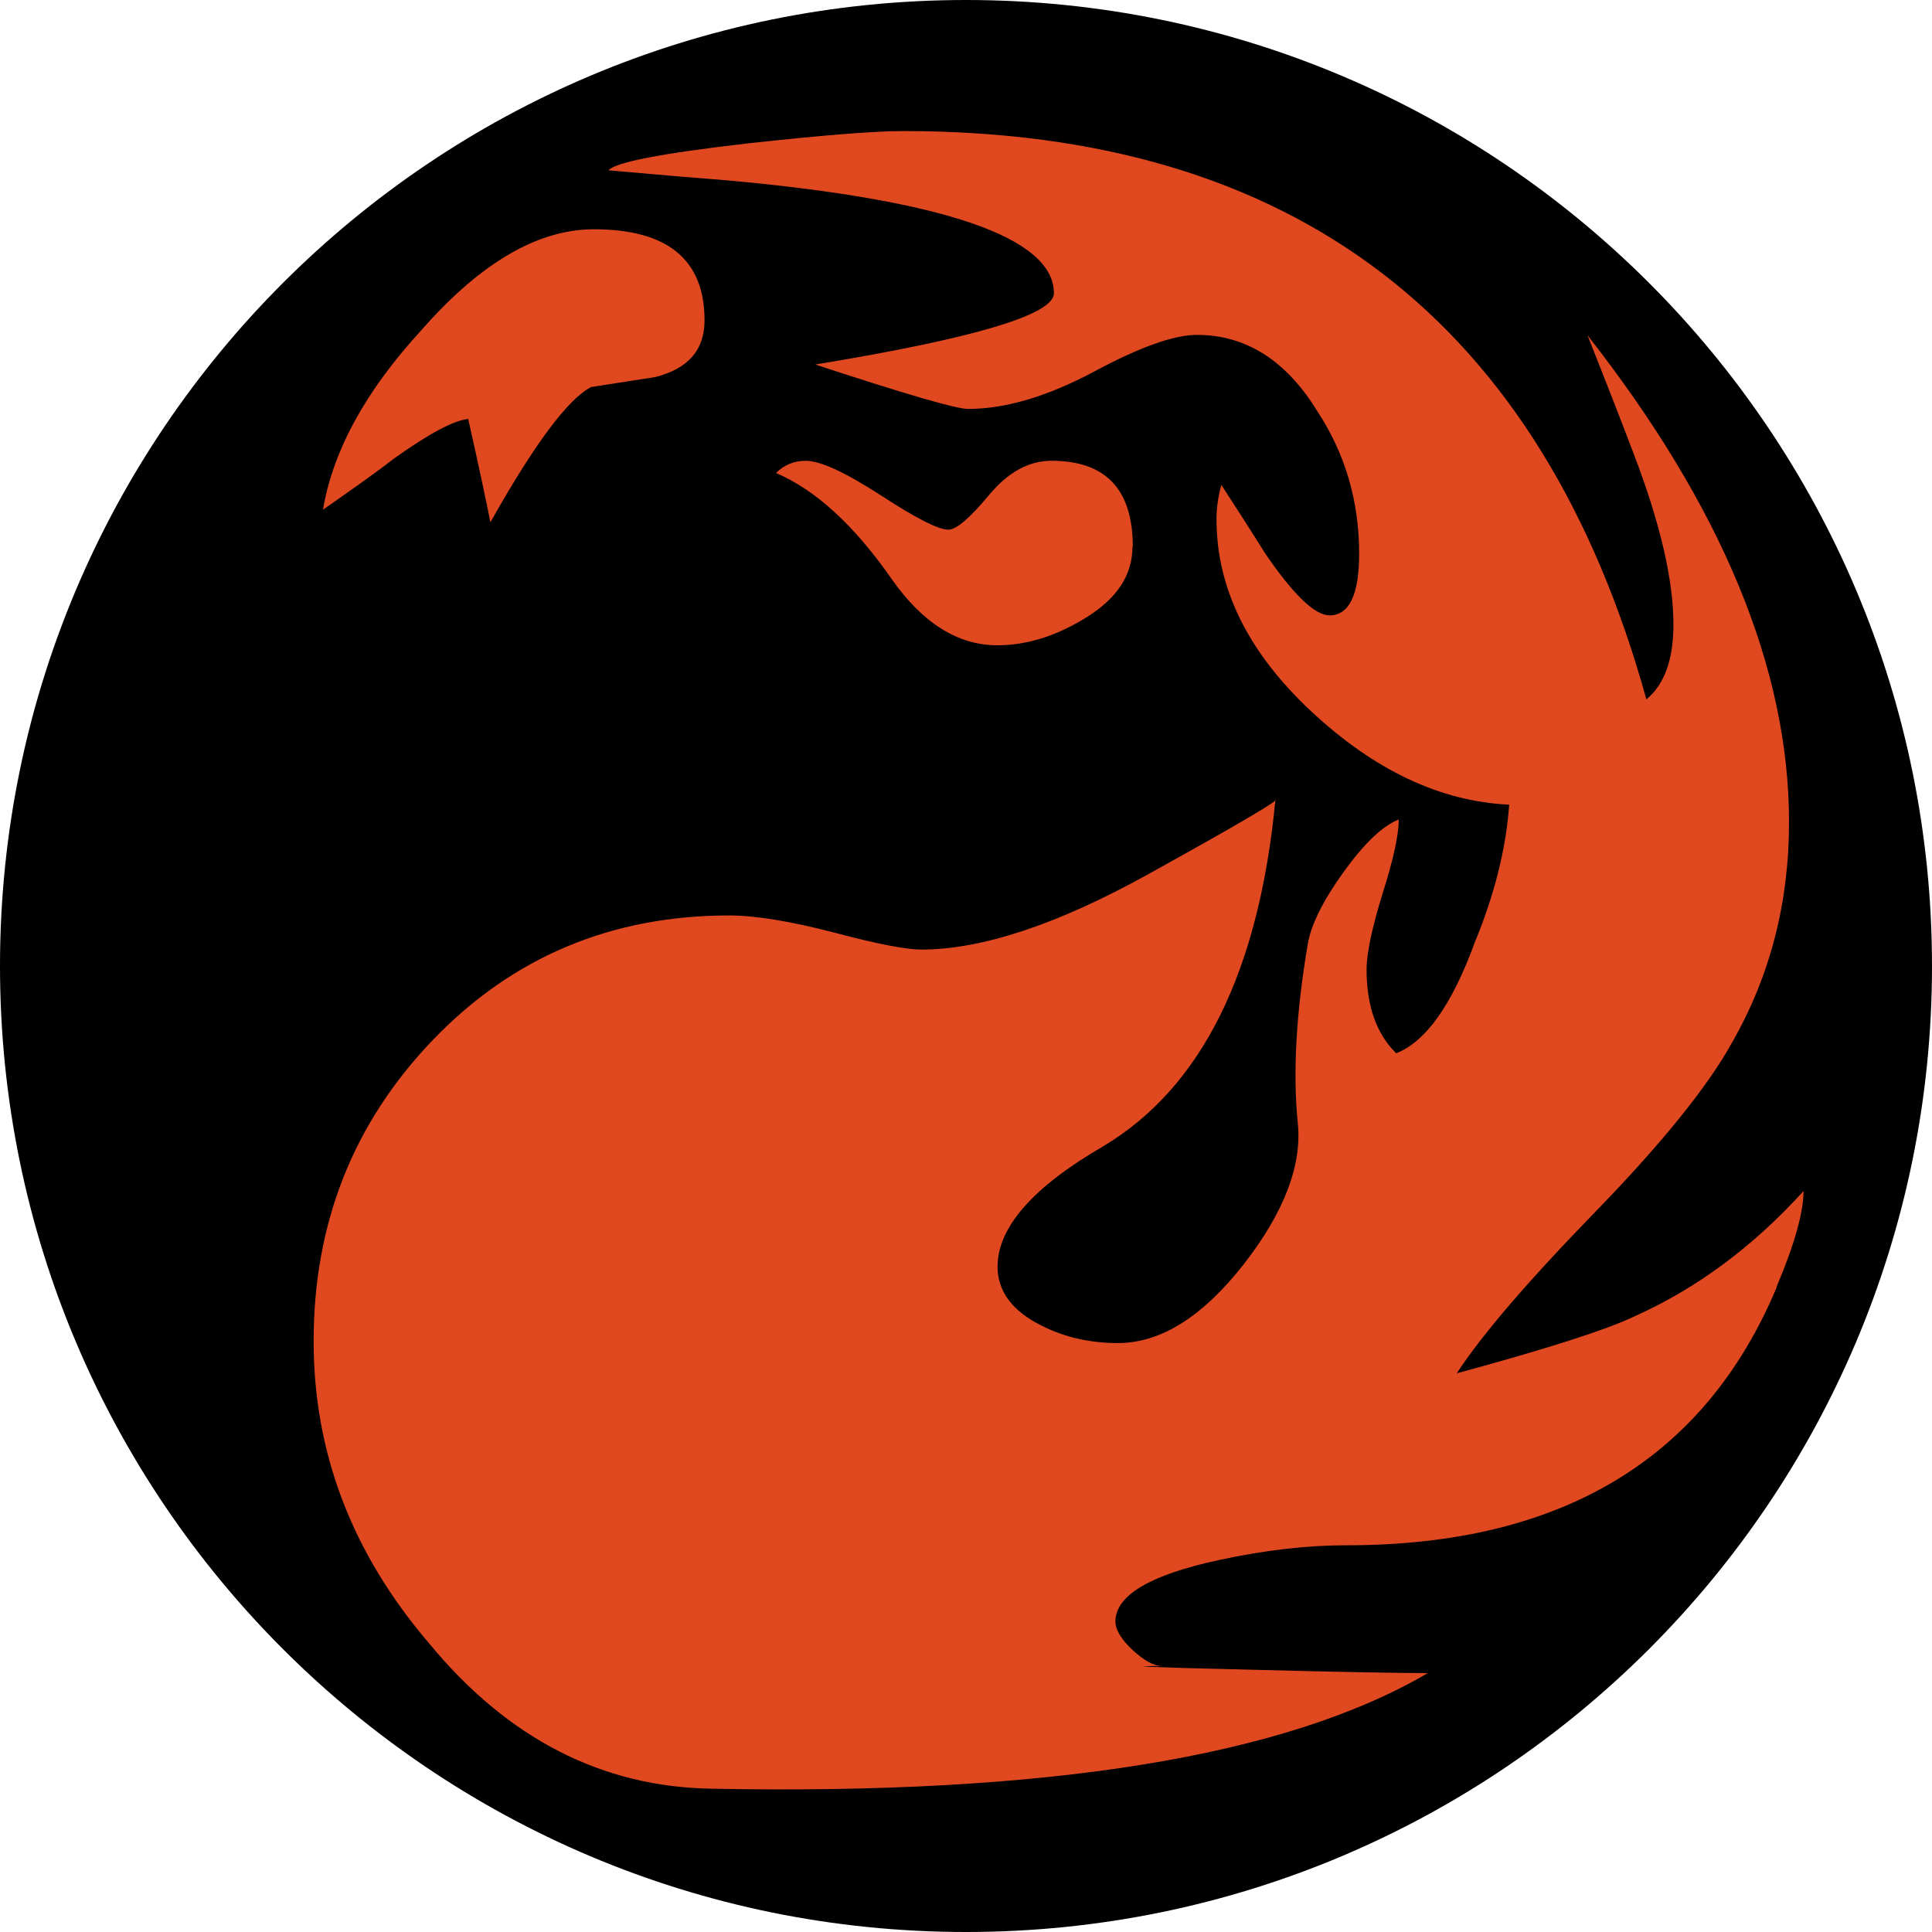
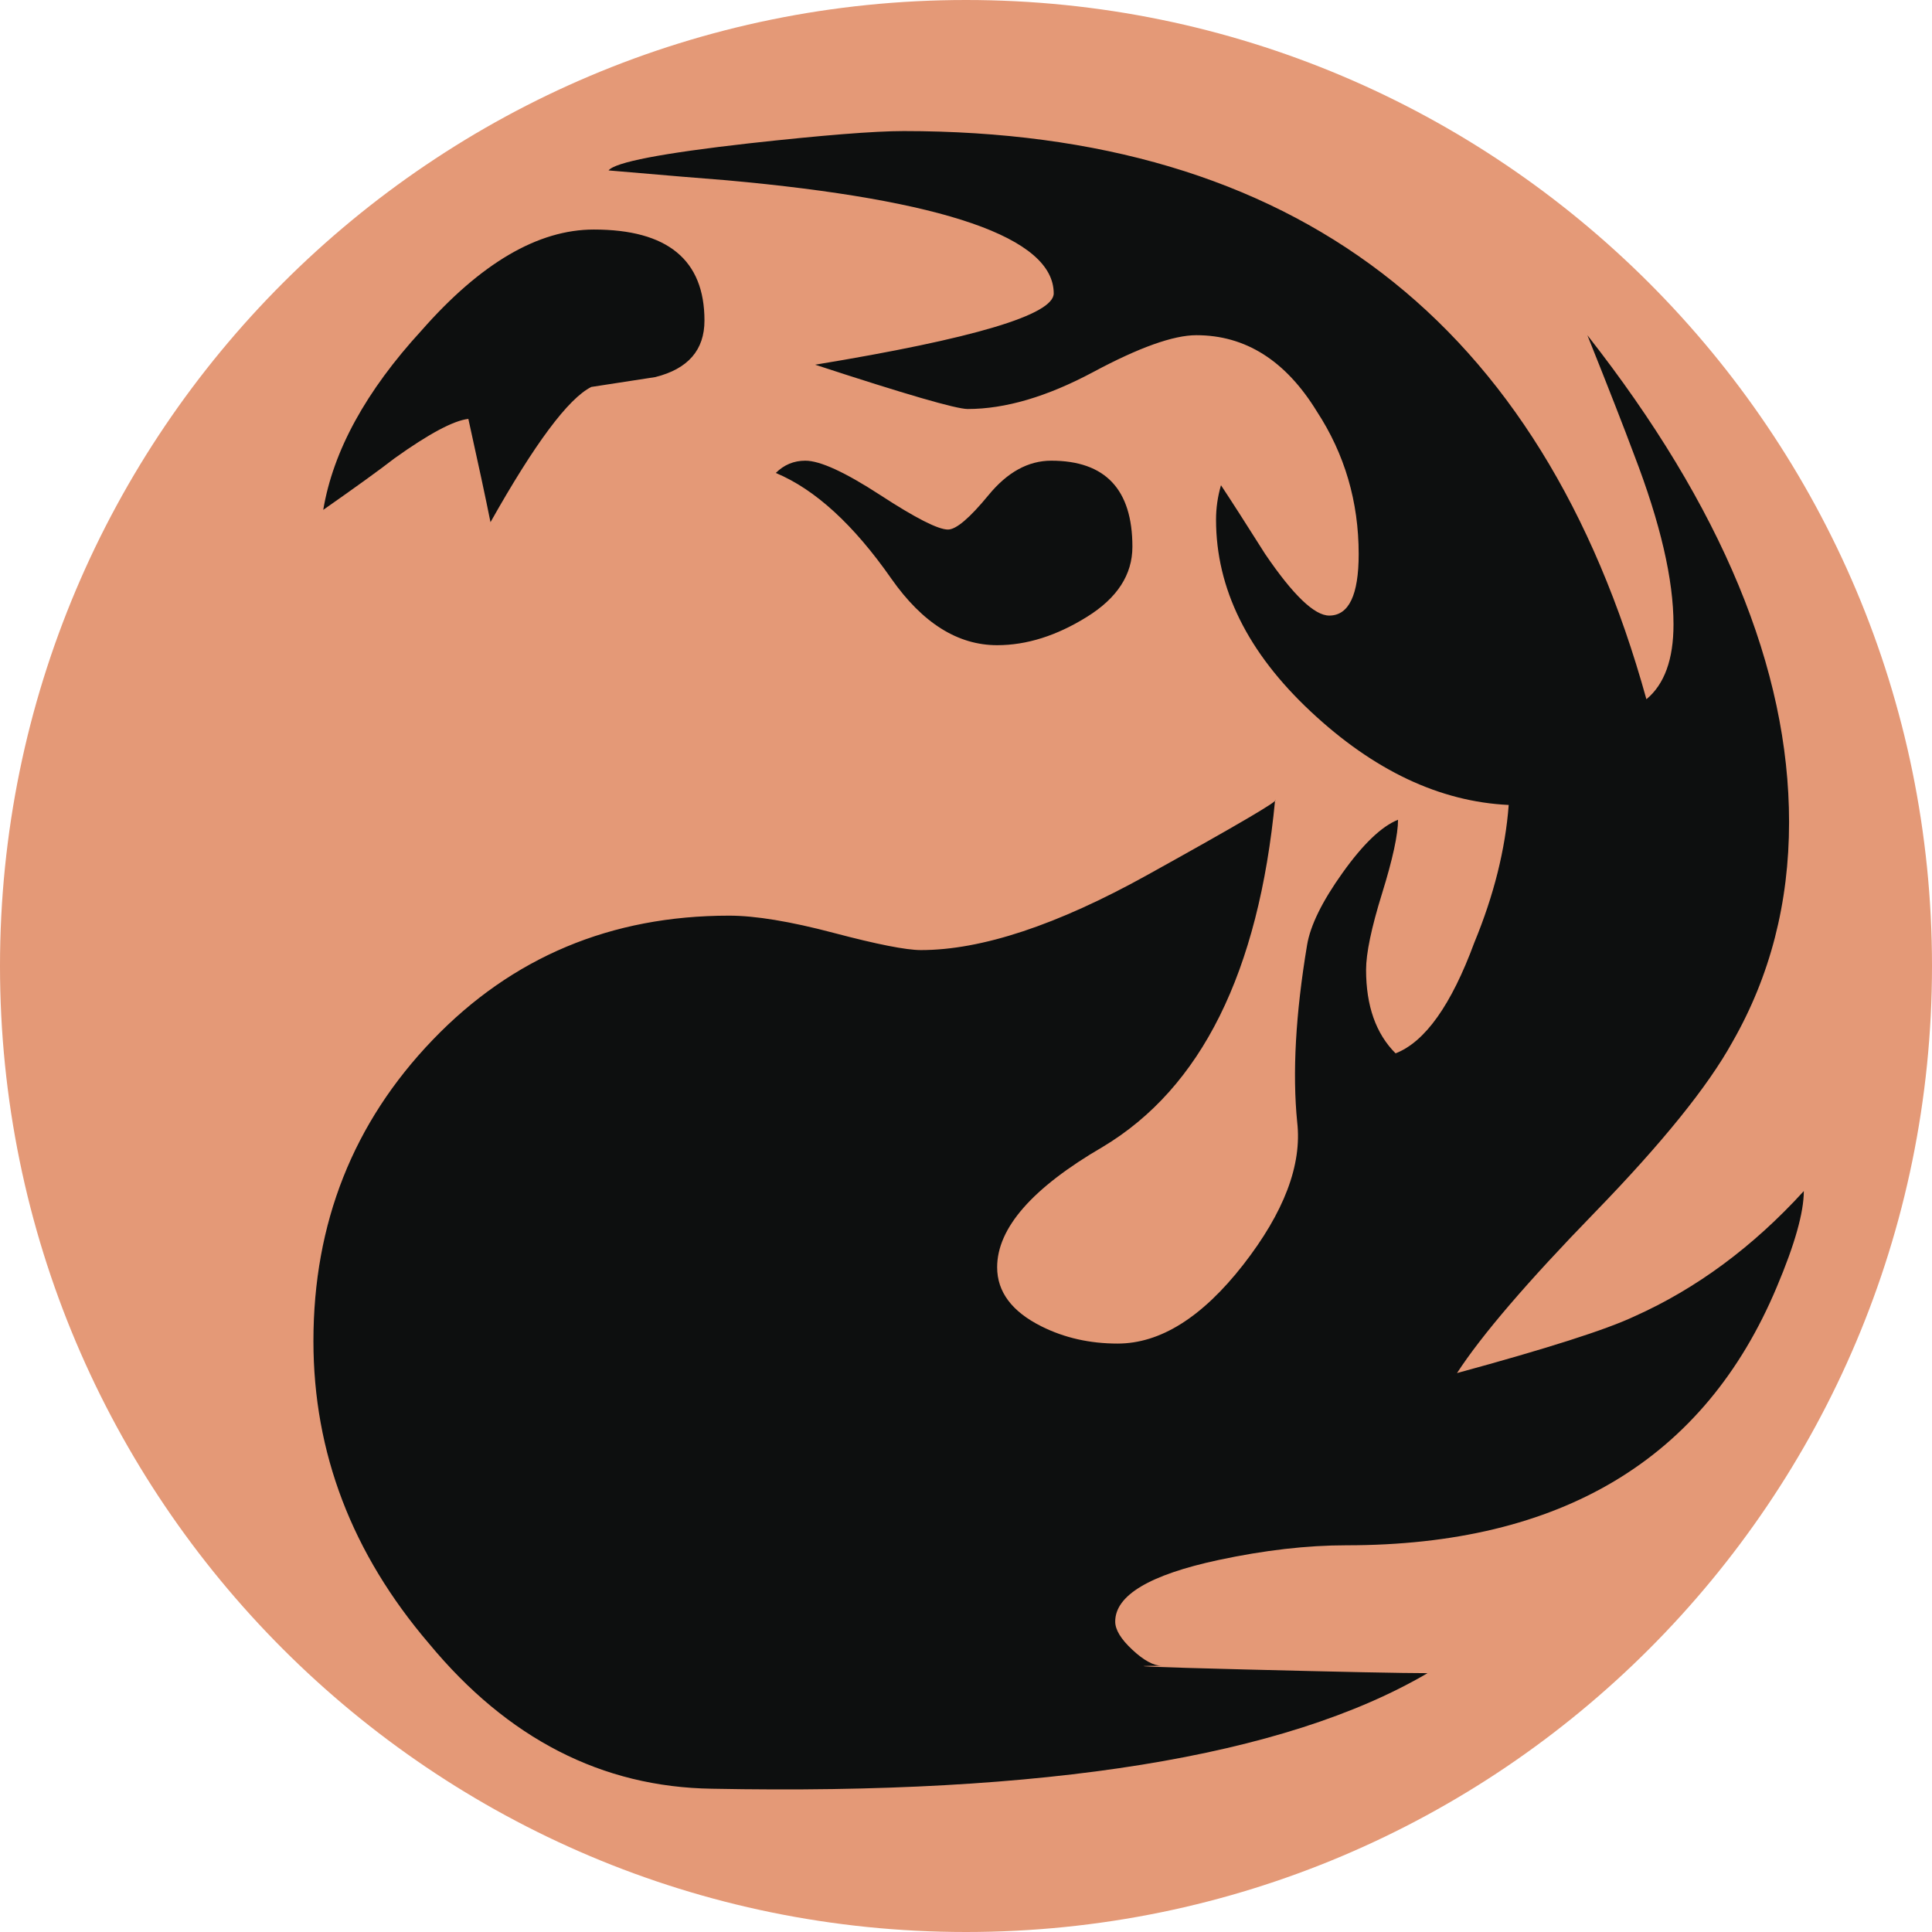
- <svg xmlns="http://www.w3.org/2000/svg" viewBox="0 0 600 600" version="1.1">
-   <circle cx="300" cy="300" r="300" fill="#000000" />
-   <path d="m551.8 399.7c-22.4 53.5-67 80.2-133.6 80.2-12.2 0-25.5 1.5-39.7 4.6-21.4 4.6-32.1 11-32.1 19.1 0 2.5 1.8 5.5 5.3 8.8 3.6 3.3 6.6 5 9.2 5-12.7 0-4.1 0.4 26 1.1 30.1 0.8 48.9 1.1 56.5 1.1-44.3 26-118.4 37.9-222.3 35.9-34.1-0.5-63.4-15.5-87.8-45.1-24-28-35.9-59.3-35.9-93.9 0-36.6 12.3-67.8 37.1-93.6 24.7-25.7 55.4-38.6 92-38.6 8.1 0 19 1.8 32.5 5.3 13.5 3.6 22.5 5.3 27.1 5.3 18.8 0 42.3-7.8 70.3-23.3 28-15.5 41.3-23.3 39.7-23.3-5.1 53.5-22.9 89.4-53.5 107.7-21.9 12.7-32.8 25.2-32.8 37.4 0 7.6 4.6 13.8 13.7 18.3 7.1 3.6 15 5.4 23.7 5.4 13.2 0 26.2-8.1 39-24.4 12.7-16.3 18.3-31.1 16.8-44.3-1.5-15.3-0.5-33.6 3.1-55 1-6.1 4.7-13.6 11.1-22.5 6.4-8.9 12.1-14.4 17.2-16.4 0 4.6-1.6 12.2-5 22.9-3.3 10.7-5 18.6-5 23.7 0 11.2 3 19.9 9.2 26 9.2-3.6 17.3-15 24.4-34.4 6.1-14.8 9.7-29 10.7-42.8-21.4-1-41.9-10.7-61.5-29-19.6-18.3-29.4-38.2-29.4-59.6 0-3.6 0.5-7.1 1.5-10.7 3 4.6 7.6 11.7 13.7 21.4 8.7 12.7 15.3 19.1 19.9 19.1 6.1 0 9.2-6.4 9.2-19.1 0-16.3-4.3-31.1-13-44.3-9.7-15.8-22.2-23.7-37.4-23.7-7.1 0-17.8 3.8-32.1 11.5-14.3 7.6-27.3 11.5-39 11.5-3.6 0-19.4-4.6-47.4-13.8 49.4-8.1 74.1-15.5 74.1-22.1 0-17.3-33.9-29-101.6-35.1-6.6-0.5-18.8-1.5-36.7-3.1 2-2.5 16.5-5.3 43.5-8.4 22.9-2.5 39-3.8 48.1-3.8 121.2 0 198.1 58.8 230.7 176.5 5.6-4.6 8.4-12.4 8.4-23.2 0-13.9-4.1-31.5-12.2-52.7-3.1-8.2-7.9-20.6-14.5-37.2 41.7 53.2 62.6 103.6 62.6 151.2 0 25.1-5.9 47.8-17.6 68.3-7.6 13.8-21.9 31.5-42.8 53-20.9 21.5-35.1 38.1-42.8 49.9 28-7.6 46.4-13.5 55-17.6 19.3-8.6 36.9-21.6 52.7-39 0 6.6-2.8 16.6-8.4 29.8M218.8 99.5c0 9.2-5.1 15-15.3 17.6l-19.9 3.1c-7.1 3.6-17.6 17.6-31.3 42-1.5-7.6-3.8-18.3-6.9-32.1-4.6 0.5-12.2 4.6-22.9 12.2-4.6 3.6-12 8.9-22.2 16 3.1-18.3 13.2-36.9 30.6-55.8 18.3-20.9 36.2-31.3 53.5-31.3 22.9 0 34.4 9.4 34.4 28.3m132.9 70.3c0 8.7-4.7 15.9-14.1 21.8-9.4 5.9-18.7 8.8-27.9 8.8-12.2 0-23.2-6.9-32.8-20.6-11.7-16.8-23.7-27.7-35.9-32.9 2.5-2.5 5.6-3.8 9.2-3.8 4.6 0 12.3 3.6 23.3 10.7 10.9 7.1 17.9 10.7 21 10.7 2.5 0 6.7-3.6 12.6-10.7 5.9-7.1 12.3-10.7 19.5-10.7 16.8 0 25.2 8.9 25.2 26.7" fill="#e04820" />
+ <svg xmlns="http://www.w3.org/2000/svg" viewBox="-210 0 100 100">
+   <circle fill="#E49977" cx="-160" cy="50" r="50" />
+   <path fill="#0D0F0F" d="M-118.035,66.617c-3.736,8.912-11.16,13.367-22.275,13.367c-2.037,0-4.246,0.254-6.621,0.762  c-3.564,0.764-5.346,1.828-5.346,3.186c0,0.424,0.295,0.91,0.891,1.463c0.592,0.553,1.104,0.826,1.527,0.826  c-2.123,0-0.68,0.064,4.326,0.191c5.008,0.127,8.148,0.191,9.422,0.191c-7.383,4.326-19.732,6.319-37.043,5.981  c-5.688-0.084-10.566-2.588-14.639-7.51c-3.992-4.669-5.984-9.888-5.984-15.658c0-6.108,2.057-11.308,6.176-15.595  c4.113-4.282,9.229-6.427,15.338-6.427c1.357,0,3.16,0.297,5.41,0.891c2.248,0.594,3.756,0.891,4.518,0.891  c3.139,0,7.045-1.293,11.713-3.883c4.666-2.588,6.875-3.883,6.621-3.883c-0.85,8.912-3.82,14.896-8.914,17.948  c-3.648,2.123-5.473,4.201-5.473,6.236c0,1.273,0.764,2.293,2.291,3.057c1.188,0.595,2.502,0.892,3.945,0.892  c2.207,0,4.371-1.356,6.494-4.071c2.119-2.718,3.055-5.177,2.801-7.386c-0.254-2.545-0.084-5.603,0.51-9.164  c0.168-1.02,0.783-2.27,1.844-3.754c1.061-1.486,2.016-2.398,2.865-2.738c0,0.762-0.275,2.037-0.828,3.818  c-0.553,1.781-0.826,3.1-0.826,3.947c0,1.867,0.508,3.309,1.527,4.326c1.525-0.592,2.883-2.502,4.074-5.729  c1.016-2.459,1.609-4.836,1.781-7.127c-3.566-0.17-6.982-1.781-10.248-4.838c-3.268-3.057-4.9-6.365-4.9-9.928  c0-0.594,0.082-1.188,0.256-1.783c0.508,0.764,1.271,1.953,2.289,3.564c1.443,2.121,2.547,3.182,3.313,3.182  c1.016,0,1.525-1.061,1.525-3.182c0-2.715-0.723-5.176-2.164-7.383c-1.613-2.631-3.693-3.947-6.238-3.947  c-1.189,0-2.971,0.637-5.344,1.91c-2.379,1.271-4.543,1.91-6.492,1.91c-0.596,0-3.229-0.766-7.895-2.293  c8.23-1.355,12.348-2.586,12.348-3.691c0-2.885-5.645-4.838-16.93-5.855c-1.105-0.084-3.141-0.254-6.111-0.51  c0.338-0.424,2.758-0.891,7.258-1.4c3.818-0.422,6.492-0.637,8.018-0.637c20.197,0,33.012,9.805,38.443,29.408  c0.934-0.773,1.402-2.066,1.402-3.871c0-2.324-0.68-5.25-2.037-8.777c-0.512-1.375-1.318-3.441-2.42-6.193  c6.957,8.867,10.439,17.27,10.439,25.199c0,4.178-0.979,7.973-2.93,11.381c-1.27,2.303-3.65,5.244-7.127,8.826  c-3.48,3.58-5.857,6.352-7.131,8.313c4.668-1.271,7.725-2.248,9.168-2.928c3.223-1.44,6.15-3.606,8.783-6.492  C-116.635,62.756-117.102,64.412-118.035,66.617z M-173.537,16.592c0,1.525-0.85,2.502-2.545,2.926l-3.311,0.51  c-1.189,0.594-2.928,2.928-5.219,7c-0.256-1.271-0.637-3.053-1.146-5.346c-0.764,0.086-2.035,0.764-3.818,2.037  c-0.764,0.594-1.996,1.484-3.693,2.672c0.512-3.055,2.207-6.148,5.094-9.293c3.055-3.477,6.025-5.217,8.91-5.217  C-175.447,11.881-173.537,13.453-173.537,16.592z M-151.387,28.301c0,1.443-0.785,2.654-2.355,3.629  c-1.57,0.977-3.119,1.465-4.646,1.465c-2.037,0-3.863-1.146-5.473-3.438c-1.955-2.801-3.947-4.625-5.984-5.477  c0.424-0.422,0.934-0.635,1.529-0.635c0.764,0,2.055,0.594,3.881,1.781c1.824,1.189,2.99,1.783,3.502,1.783  c0.424,0,1.123-0.594,2.1-1.783c0.975-1.188,2.057-1.781,3.246-1.781C-152.787,23.846-151.387,25.332-151.387,28.301z" />
</svg>
